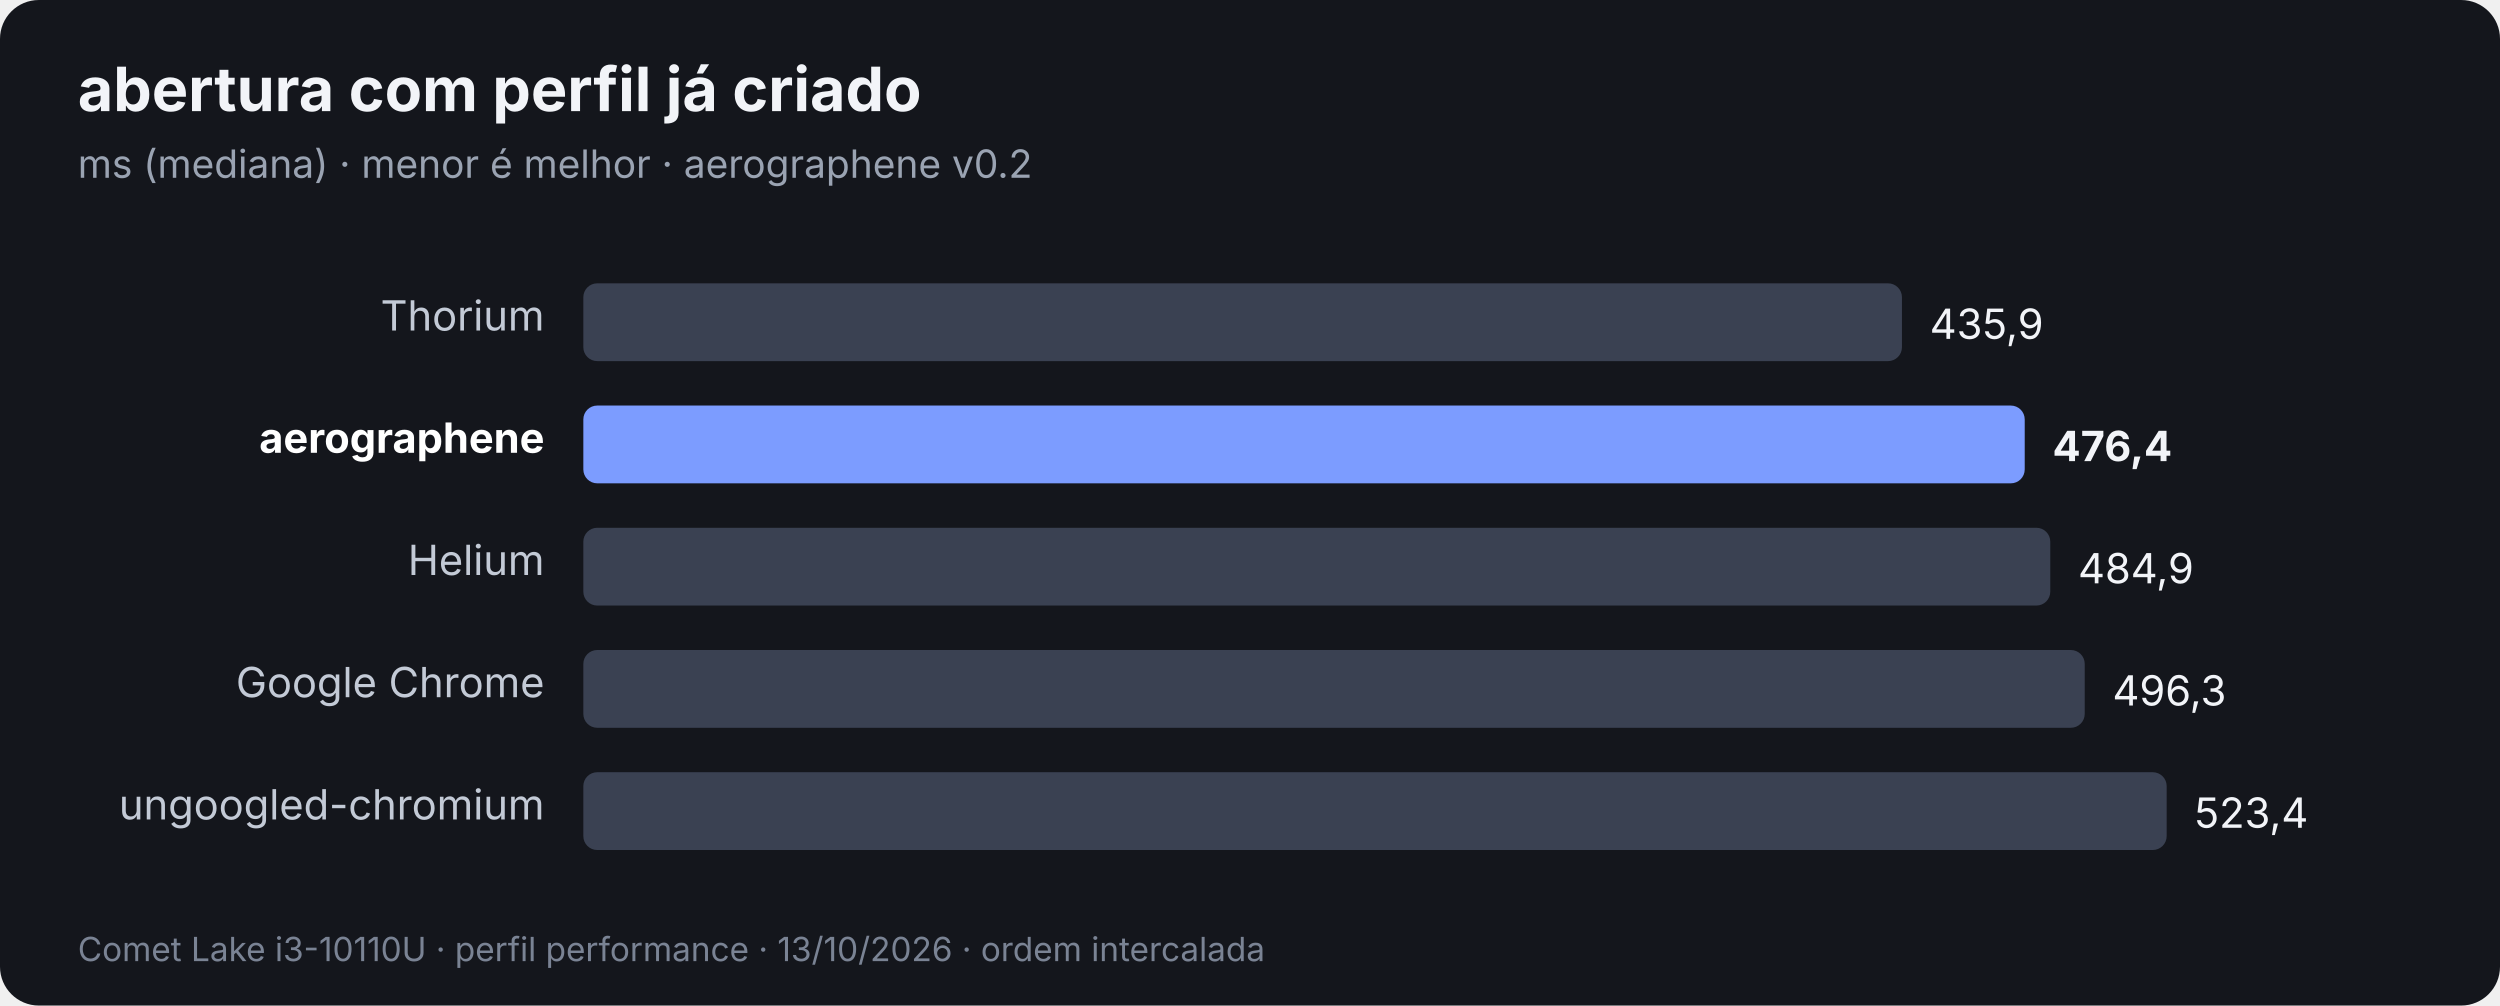
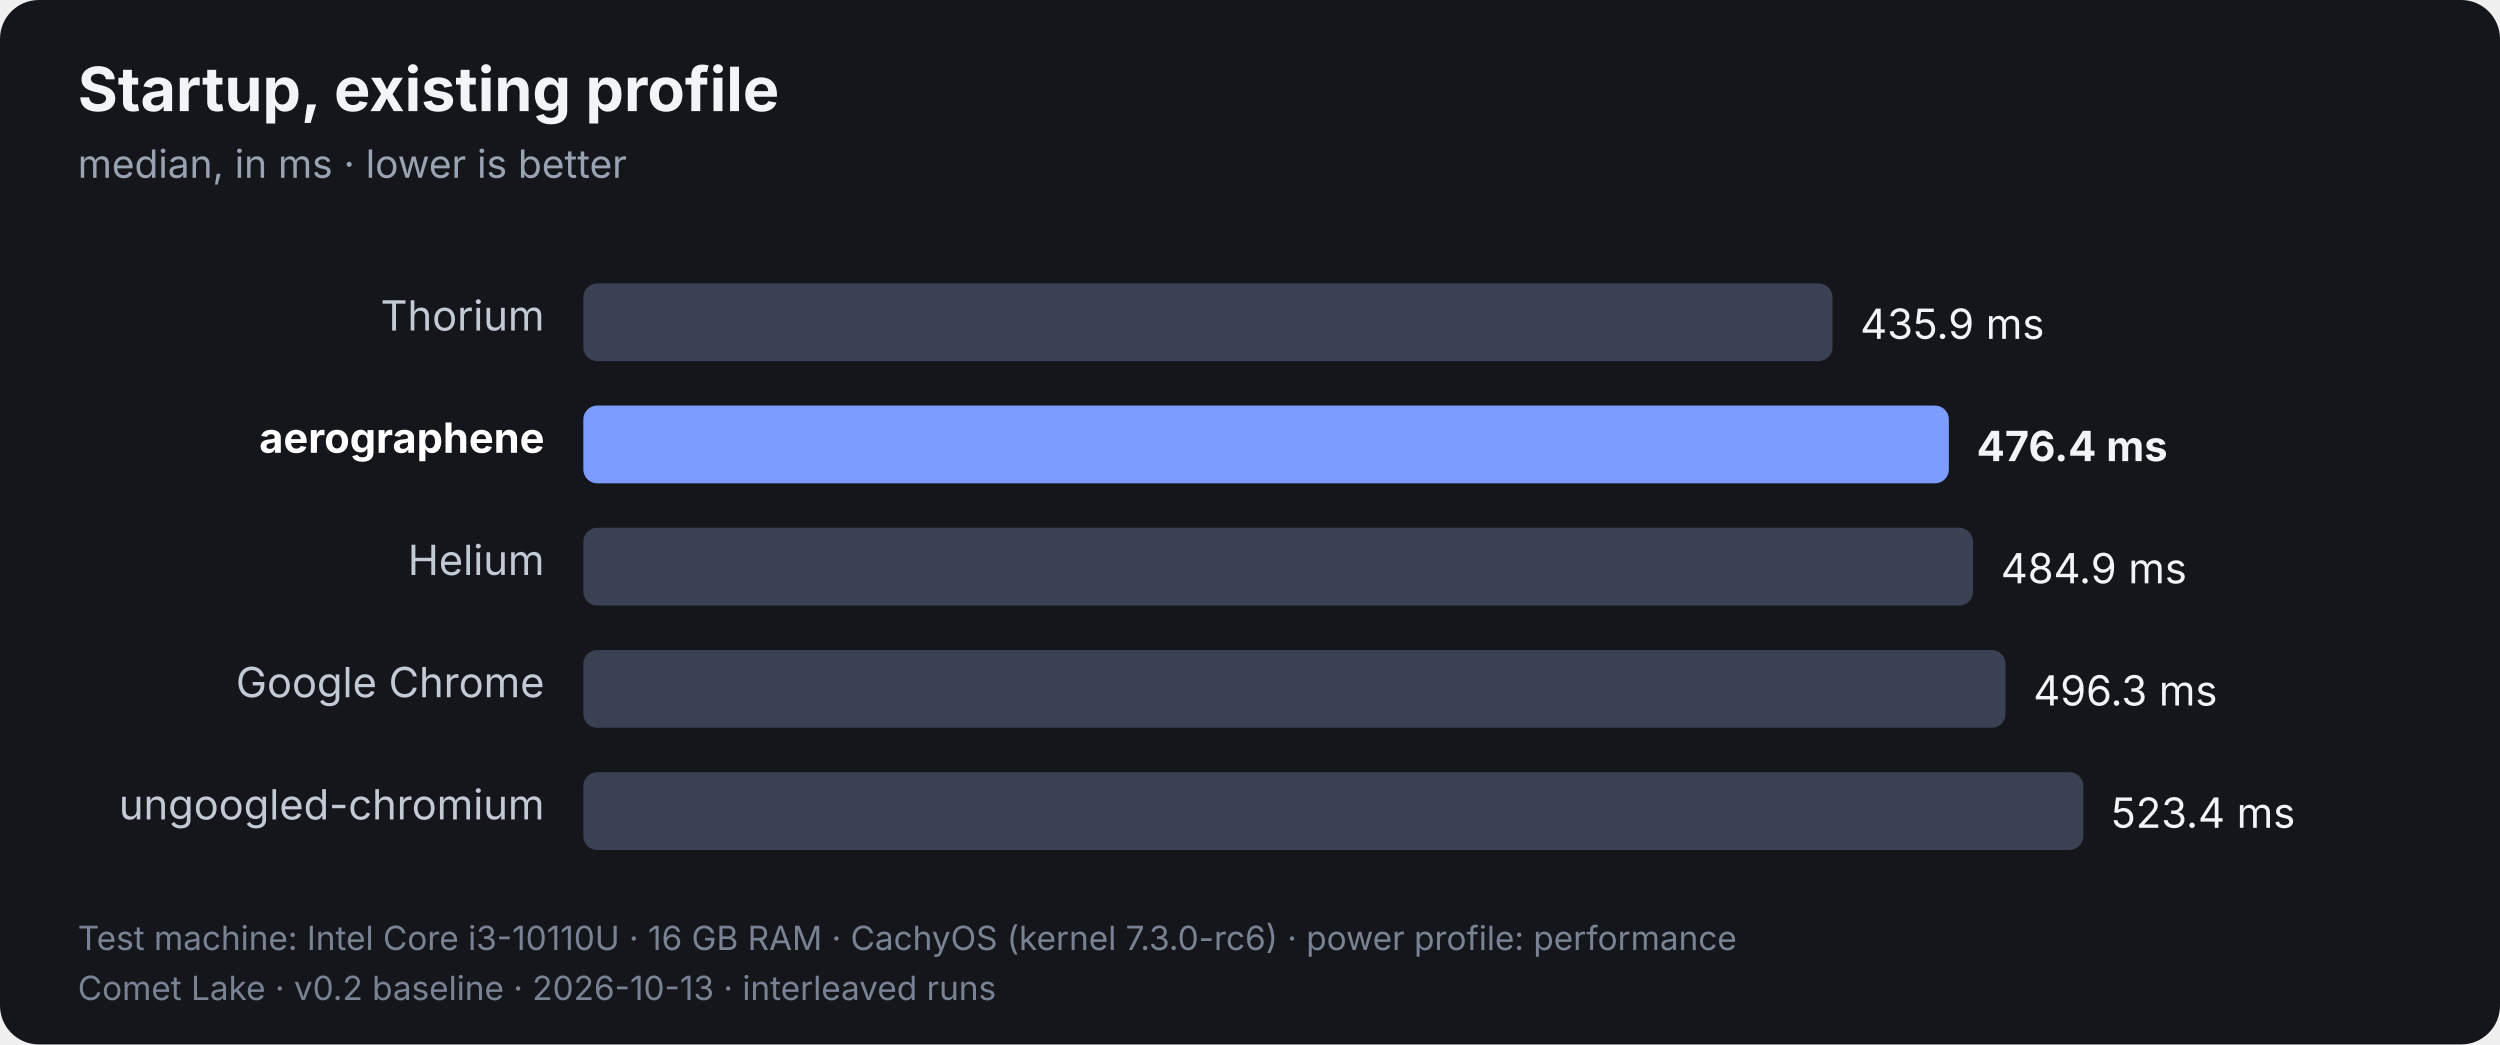
- <svg xmlns="http://www.w3.org/2000/svg" width="900" height="362" viewBox="0 0 900 362" font-family="Inter, Segoe UI, Helvetica, Arial, sans-serif">
-   <rect width="900" height="362" rx="14" fill="#14161c" />
-   <text x="28" y="40" font-size="22" font-weight="700" fill="#f2f4f8">abertura com perfil já criado</text>
-   <text x="28" y="64" font-size="14" fill="#9aa3b2">ms (mediana) · menor é melhor · aerographene v0.2</text>
+ <svg xmlns="http://www.w3.org/2000/svg" width="900" height="376" viewBox="0 0 900 376" font-family="Inter, Segoe UI, Helvetica, Arial, sans-serif">
+   <rect width="900" height="376" rx="14" fill="#14161c" />
+   <text x="28" y="40" font-size="22" font-weight="700" fill="#f2f4f8">Startup, existing profile</text>
+   <text x="28" y="64" font-size="14" fill="#9aa3b2">median, in ms · lower is better</text>
  <text x="196" y="119" text-anchor="end" font-size="15" fill="#c3cad6" font-weight="400">Thorium</text>
-   <rect x="210" y="102" width="474.7" height="28" rx="5" fill="#3a4152" />
-   <text x="694.7" y="122" font-size="15" font-weight="400" fill="#f2f4f8">435,9</text>
+   <rect x="210" y="102" width="449.7" height="28" rx="5" fill="#3a4152" />
+   <text x="669.7" y="122" font-size="15" font-weight="400" fill="#f2f4f8">435.9 ms</text>
  <text x="196" y="163" text-anchor="end" font-size="15" fill="#ffffff" font-weight="700">aerographene</text>
-   <rect x="210" y="146" width="518.9" height="28" rx="5" fill="#7c9cff" />
-   <text x="738.9" y="166" font-size="15" font-weight="700" fill="#f2f4f8">476,4</text>
+   <rect x="210" y="146" width="491.6" height="28" rx="5" fill="#7c9cff" />
+   <text x="711.6" y="166" font-size="15" font-weight="700" fill="#f2f4f8">476.4 ms</text>
  <text x="196" y="207" text-anchor="end" font-size="15" fill="#c3cad6" font-weight="400">Helium</text>
-   <rect x="210" y="190" width="528.1" height="28" rx="5" fill="#3a4152" />
-   <text x="748.1" y="210" font-size="15" font-weight="400" fill="#f2f4f8">484,9</text>
+   <rect x="210" y="190" width="500.3" height="28" rx="5" fill="#3a4152" />
+   <text x="720.3" y="210" font-size="15" font-weight="400" fill="#f2f4f8">484.9 ms</text>
  <text x="196" y="251" text-anchor="end" font-size="15" fill="#c3cad6" font-weight="400">Google Chrome</text>
-   <rect x="210" y="234" width="540.5" height="28" rx="5" fill="#3a4152" />
-   <text x="760.5" y="254" font-size="15" font-weight="400" fill="#f2f4f8">496,3</text>
+   <rect x="210" y="234" width="512.0" height="28" rx="5" fill="#3a4152" />
+   <text x="732.0" y="254" font-size="15" font-weight="400" fill="#f2f4f8">496.3 ms</text>
  <text x="196" y="295" text-anchor="end" font-size="15" fill="#c3cad6" font-weight="400">ungoogled-chromium</text>
-   <rect x="210" y="278" width="570.0" height="28" rx="5" fill="#3a4152" />
-   <text x="790.0" y="298" font-size="15" font-weight="400" fill="#f2f4f8">523,4</text>
-   <text x="28" y="346" font-size="12" fill="#7a8394">Comet Lake i3-10110U · perfil performance · 13/10/2026 · ordem intercalada</text>
+   <rect x="210" y="278" width="540.0" height="28" rx="5" fill="#3a4152" />
+   <text x="760.0" y="298" font-size="15" font-weight="400" fill="#f2f4f8">523.4 ms</text>
+   <text x="28" y="342" font-size="12" fill="#7a8394">Test machine: Intel Core i3-10110U · 16 GB RAM · CachyOS (kernel 7.3.0-rc6) · power profile: performance</text>
+   <text x="28" y="360" font-size="12" fill="#7a8394">Comet Lake · v0.2 baseline · 2026-10-13 · interleaved runs</text>
</svg>
